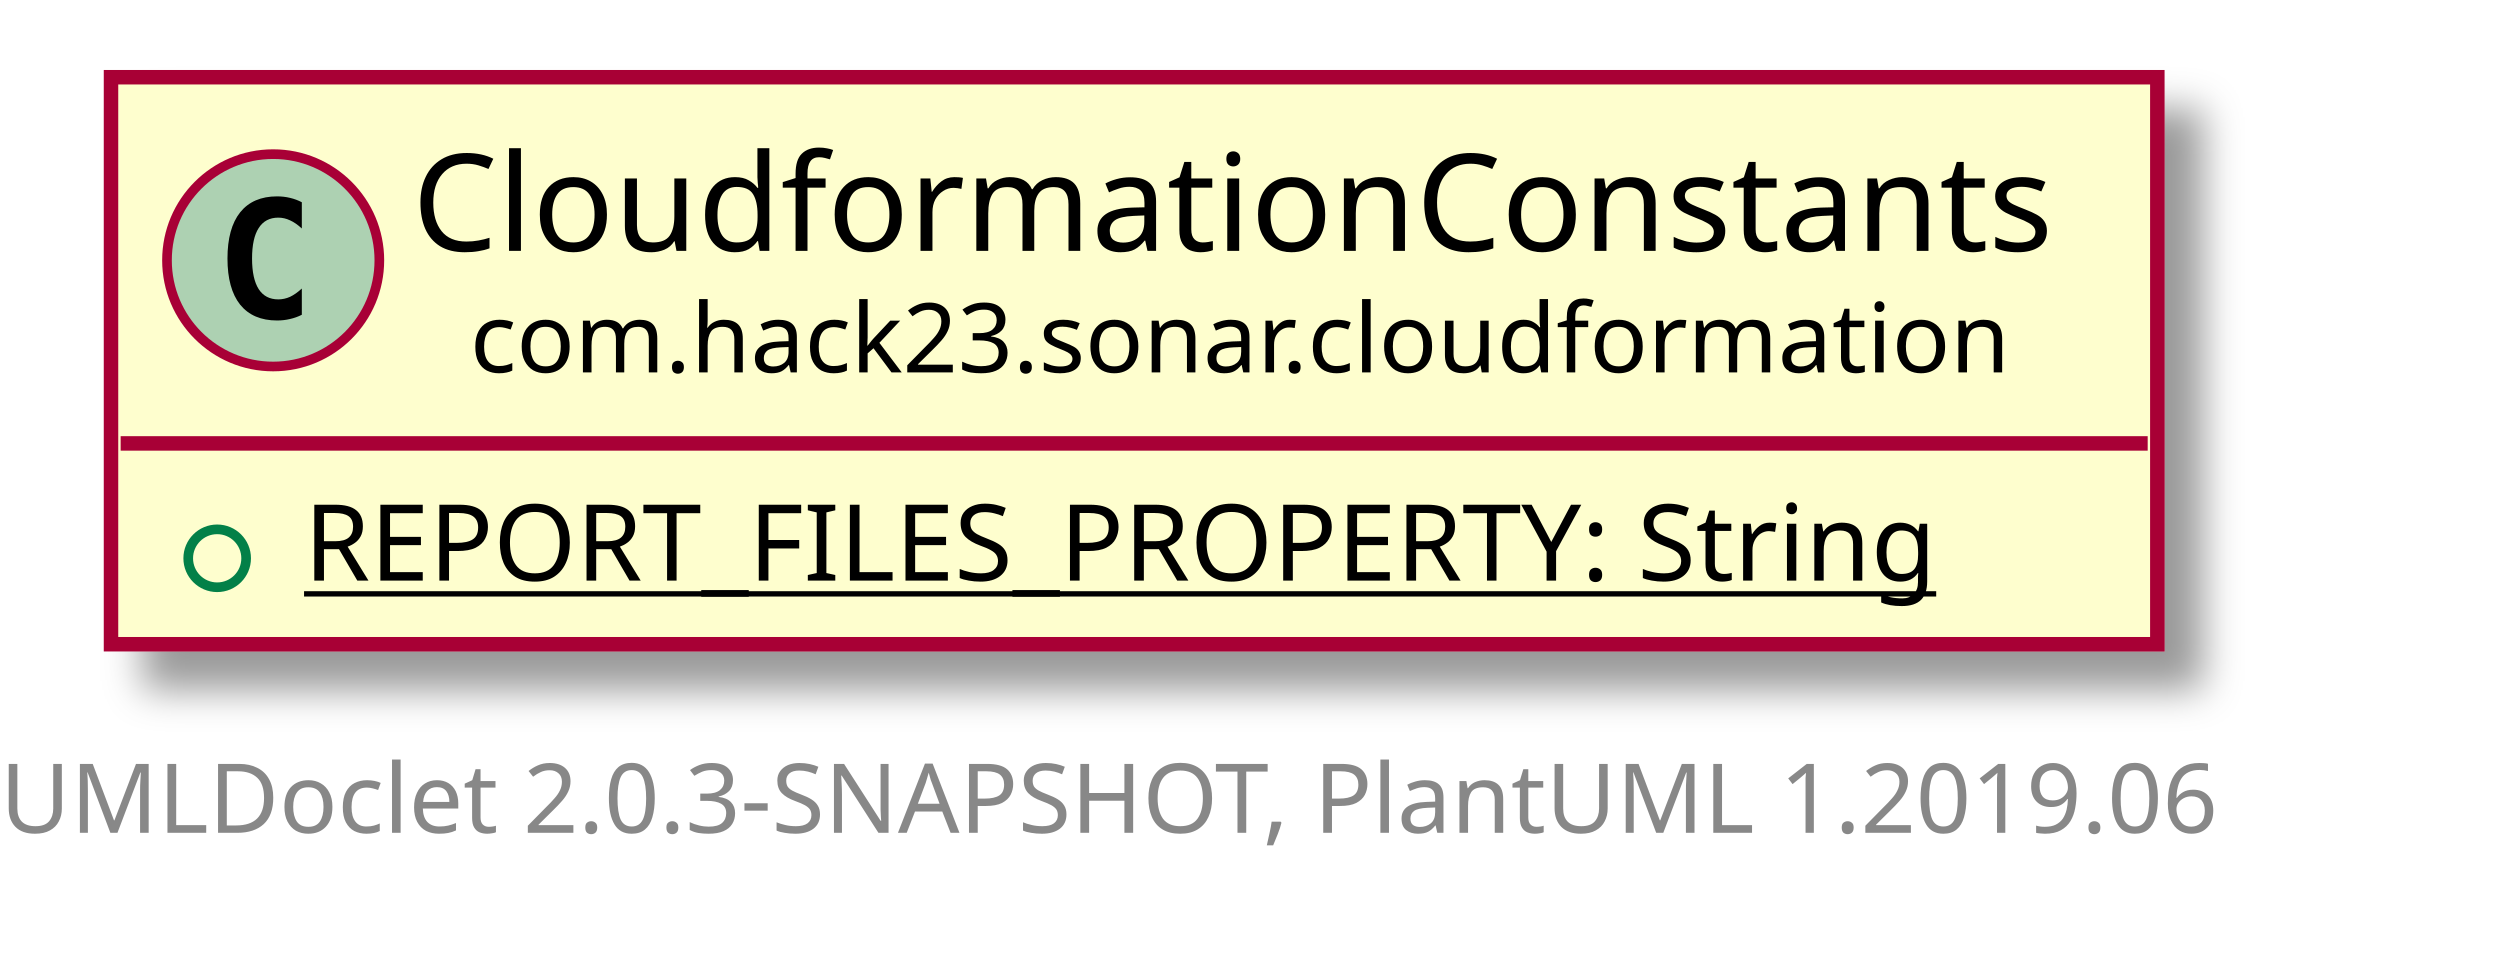
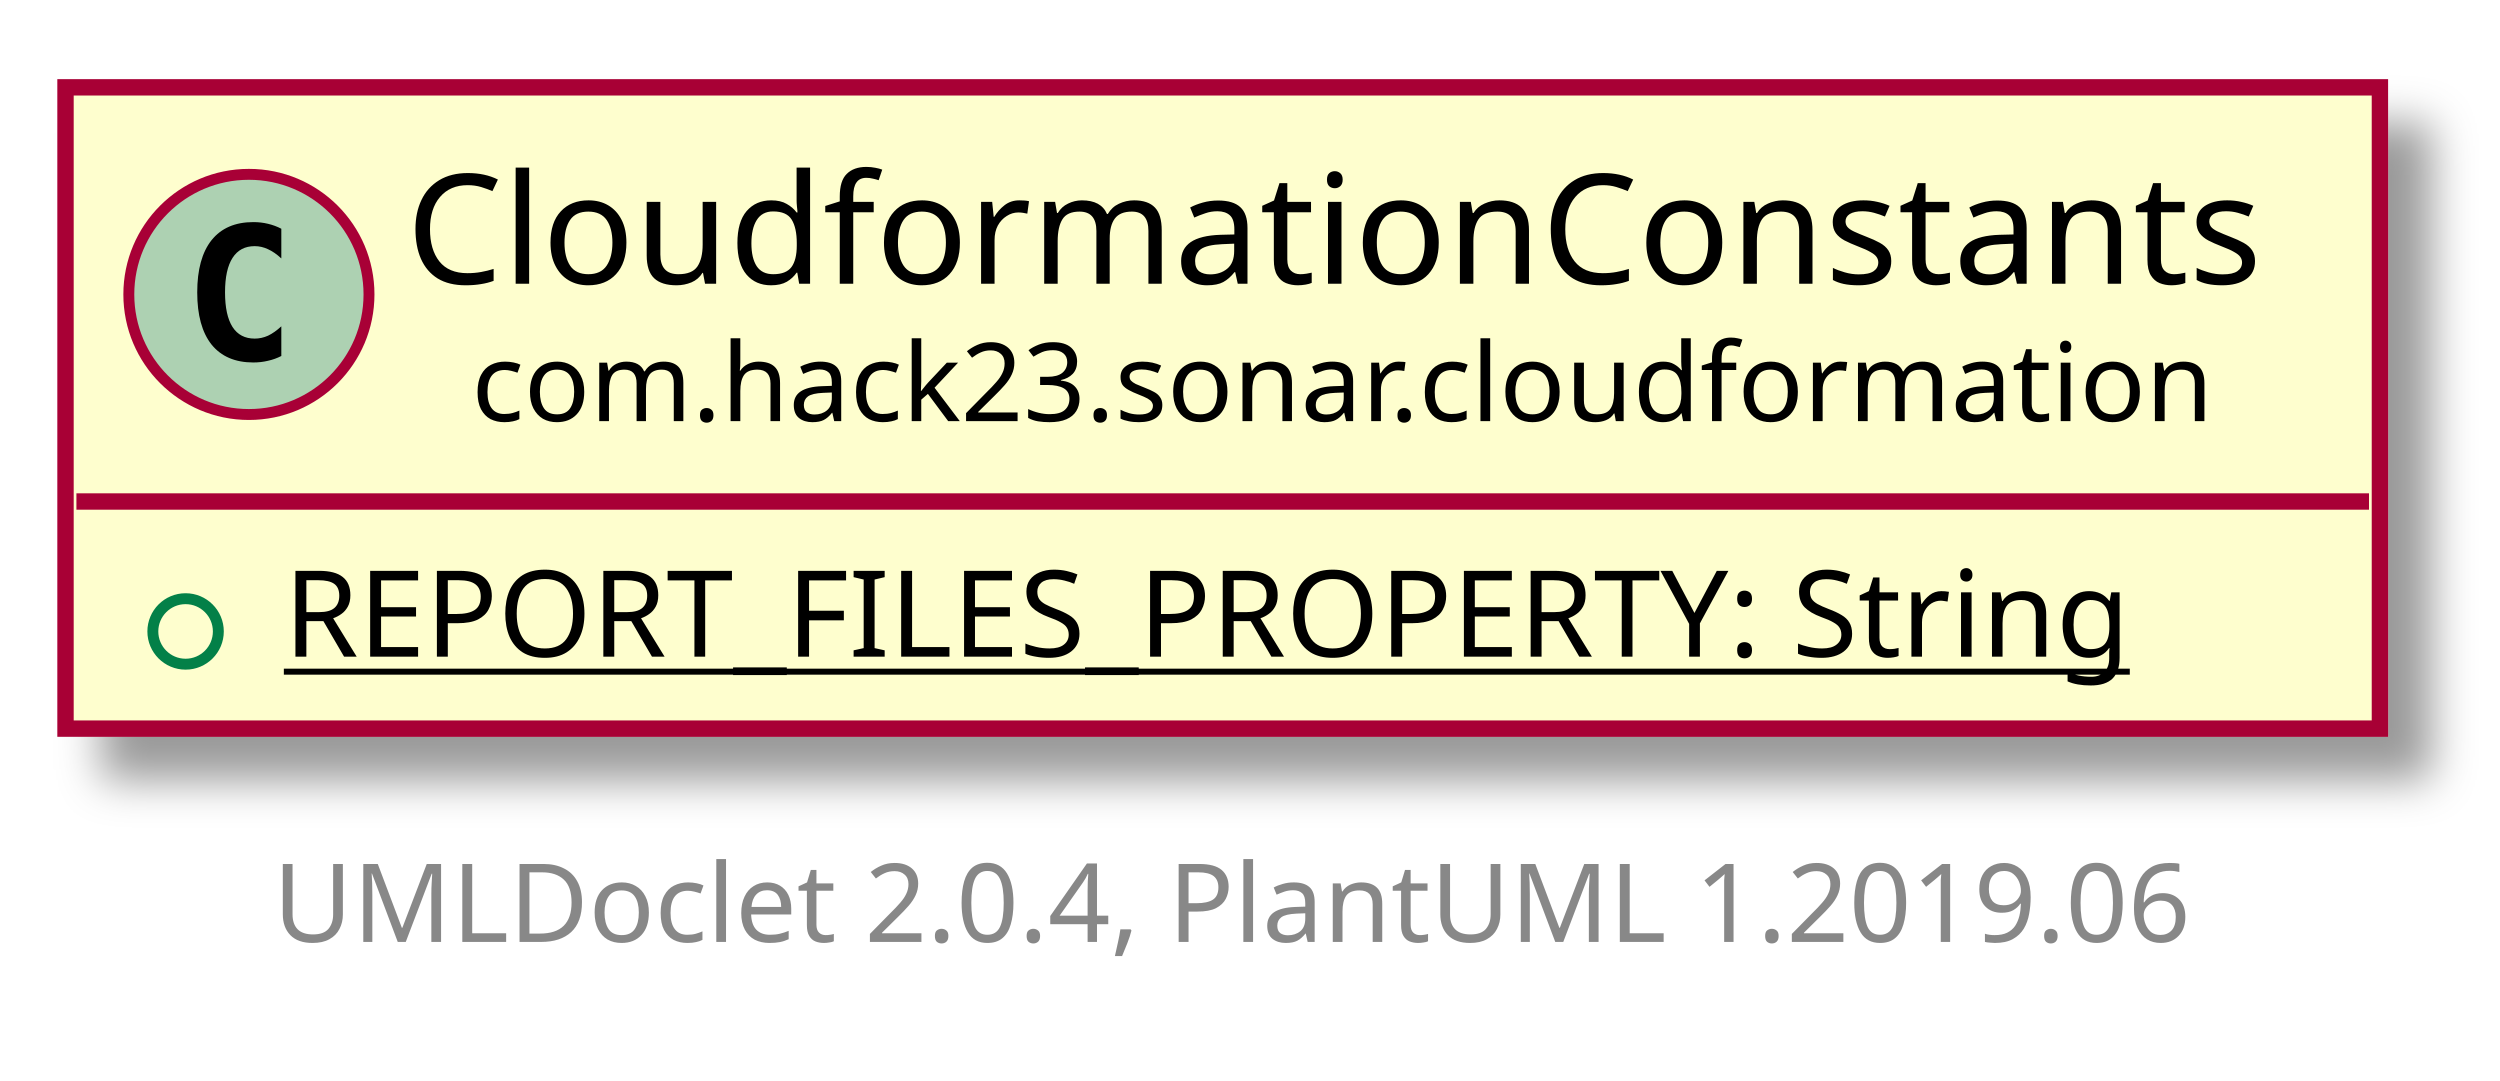
- <svg xmlns="http://www.w3.org/2000/svg" xmlns:xlink="http://www.w3.org/1999/xlink" contentScriptType="application/ecmascript" contentStyleType="text/css" height="99px" preserveAspectRatio="none" style="width:259px;height:99px;" version="1.1" viewBox="0 0 259 99" width="259px" zoomAndPan="magnify">
+ <svg xmlns="http://www.w3.org/2000/svg" xmlns:xlink="http://www.w3.org/1999/xlink" contentScriptType="application/ecmascript" contentStyleType="text/css" height="99px" preserveAspectRatio="none" style="width:229px;height:99px;" version="1.1" viewBox="0 0 229 99" width="229px" zoomAndPan="magnify">
  <defs>
-     <filter height="300%" id="f5ijzl88p0109" width="300%" x="-1" y="-1">
+     <filter height="300%" id="f1gdnv0fb4pzx1" width="300%" x="-1" y="-1">
      <feGaussianBlur result="blurOut" stdDeviation="2.0" />
      <feColorMatrix in="blurOut" result="blurOut2" type="matrix" values="0 0 0 0 0 0 0 0 0 0 0 0 0 0 0 0 0 0 .4 0" />
      <feOffset dx="4.0" dy="4.0" in="blurOut2" result="blurOut3" />
      <feBlend in="SourceGraphic" in2="blurOut3" mode="normal" />
    </filter>
  </defs>
  <g>
    <a href="CloudformationConstants.html" target="_top" xlink:actuate="onRequest" xlink:show="new" xlink:title="CloudformationConstants.html" xlink:type="simple">
-       <rect fill="#FEFECE" filter="url(#f5ijzl88p0109)" height="58.742" id="com.hack23.sonar.cloudformation.CloudformationConstants" style="stroke: #A80036; stroke-width: 1.5;" width="212" x="11.5" y="8" />
-       <ellipse cx="28.3" cy="26.969" fill="#ADD1B2" rx="11" ry="11" style="stroke: #A80036; stroke-width: 1.0;" />
-       <path d="M31.269,32.609 Q30.691,32.906 30.05,33.047 Q29.409,33.203 28.706,33.203 Q26.206,33.203 24.878,31.562 Q23.566,29.906 23.566,26.781 Q23.566,23.656 24.878,22 Q26.206,20.344 28.706,20.344 Q29.409,20.344 30.05,20.5 Q30.706,20.656 31.269,20.953 L31.269,23.672 Q30.644,23.094 30.05,22.828 Q29.456,22.547 28.831,22.547 Q27.488,22.547 26.8,23.625 Q26.113,24.688 26.113,26.781 Q26.113,28.875 26.8,29.953 Q27.488,31.016 28.831,31.016 Q29.456,31.016 30.05,30.75 Q30.644,30.469 31.269,29.891 L31.269,32.609 Z " />
-       <text fill="#000000" font-family="sans-serif" font-size="14" lengthAdjust="spacingAndGlyphs" textLength="176" x="42.7" y="25.995">CloudformationConstants</text>
-       <text fill="#000000" font-family="sans-serif" font-size="10" lengthAdjust="spacingAndGlyphs" textLength="164" x="48.7" y="38.579">com.hack23.sonar.cloudformation</text>
-       <line style="stroke: #A80036; stroke-width: 1.5;" x1="12.5" x2="222.5" y1="45.938" y2="45.938" />
-       <ellipse cx="22.5" cy="57.84" fill="none" rx="3" ry="3" style="stroke: #038048; stroke-width: 1.0;" />
-       <text fill="#000000" font-family="sans-serif" font-size="11" lengthAdjust="spacingAndGlyphs" text-decoration="underline" textLength="186" x="31.5" y="60.148">REPORT_FILES_PROPERTY: String</text>
+       <rect fill="#FEFECE" filter="url(#f1gdnv0fb4pzx1)" height="58.742" id="com.hack23.sonar.cloudformation.CloudformationConstants" style="stroke: #A80036; stroke-width: 1.5;" width="212" x="6" y="8" />
+       <ellipse cx="22.8" cy="26.969" fill="#ADD1B2" rx="11" ry="11" style="stroke: #A80036; stroke-width: 1.0;" />
+       <path d="M25.769,32.609 Q25.191,32.906 24.55,33.047 Q23.909,33.203 23.206,33.203 Q20.706,33.203 19.378,31.562 Q18.066,29.906 18.066,26.781 Q18.066,23.656 19.378,22 Q20.706,20.344 23.206,20.344 Q23.909,20.344 24.55,20.5 Q25.206,20.656 25.769,20.953 L25.769,23.672 Q25.144,23.094 24.55,22.828 Q23.956,22.547 23.331,22.547 Q21.988,22.547 21.3,23.625 Q20.613,24.688 20.613,26.781 Q20.613,28.875 21.3,29.953 Q21.988,31.016 23.331,31.016 Q23.956,31.016 24.55,30.75 Q25.144,30.469 25.769,29.891 L25.769,32.609 Z " />
+       <text fill="#000000" font-family="sans-serif" font-size="14" lengthAdjust="spacingAndGlyphs" textLength="176" x="37.2" y="25.995">CloudformationConstants</text>
+       <text fill="#000000" font-family="sans-serif" font-size="10" lengthAdjust="spacingAndGlyphs" textLength="164" x="43.2" y="38.579">com.hack23.sonar.cloudformation</text>
+       <line style="stroke: #A80036; stroke-width: 1.5;" x1="7" x2="217" y1="45.938" y2="45.938" />
+       <ellipse cx="17" cy="57.84" fill="none" rx="3" ry="3" style="stroke: #038048; stroke-width: 1.0;" />
+       <text fill="#000000" font-family="sans-serif" font-size="11" lengthAdjust="spacingAndGlyphs" text-decoration="underline" textLength="186" x="26" y="60.148">REPORT_FILES_PROPERTY: String</text>
    </a>
-     <text fill="#888888" font-family="sans-serif" font-size="10" lengthAdjust="spacingAndGlyphs" textLength="247" x="0" y="86.282">UMLDoclet 2.0.3-SNAPSHOT, PlantUML 1.2019.06</text>
+     <text fill="#888888" font-family="sans-serif" font-size="10" lengthAdjust="spacingAndGlyphs" textLength="186" x="25" y="86.282">UMLDoclet 2.0.4, PlantUML 1.2019.06</text>
  </g>
</svg>
